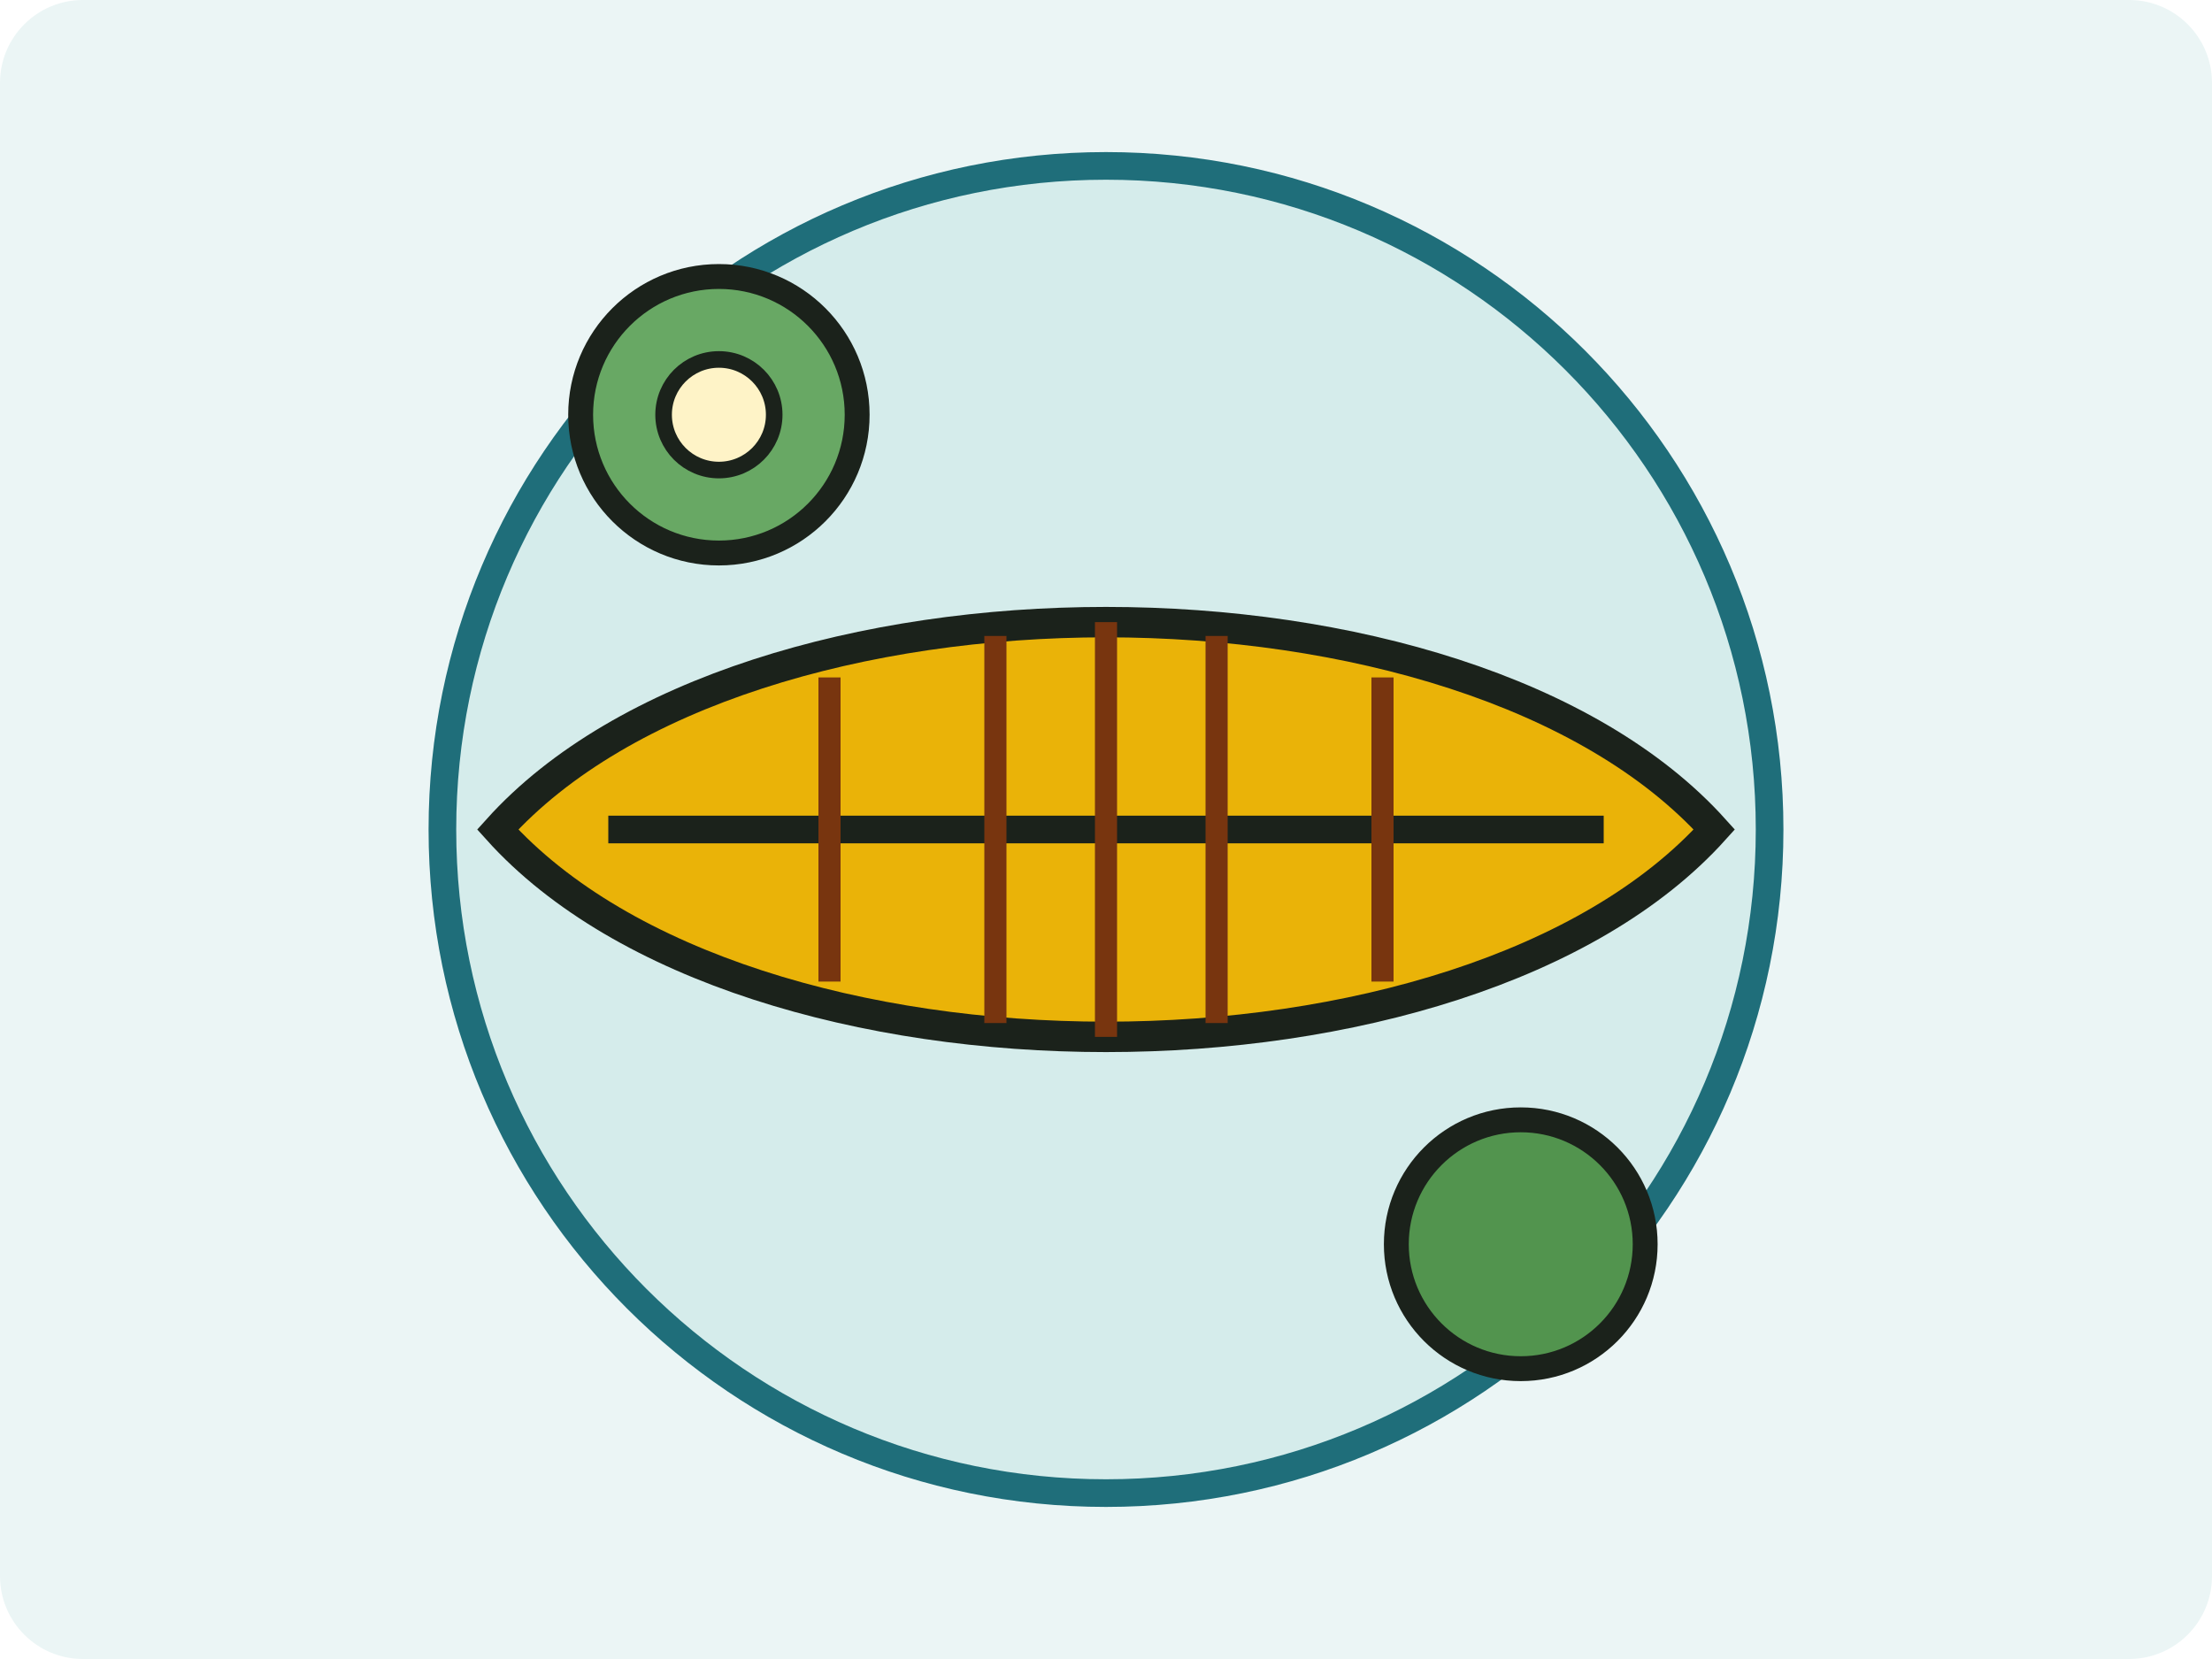
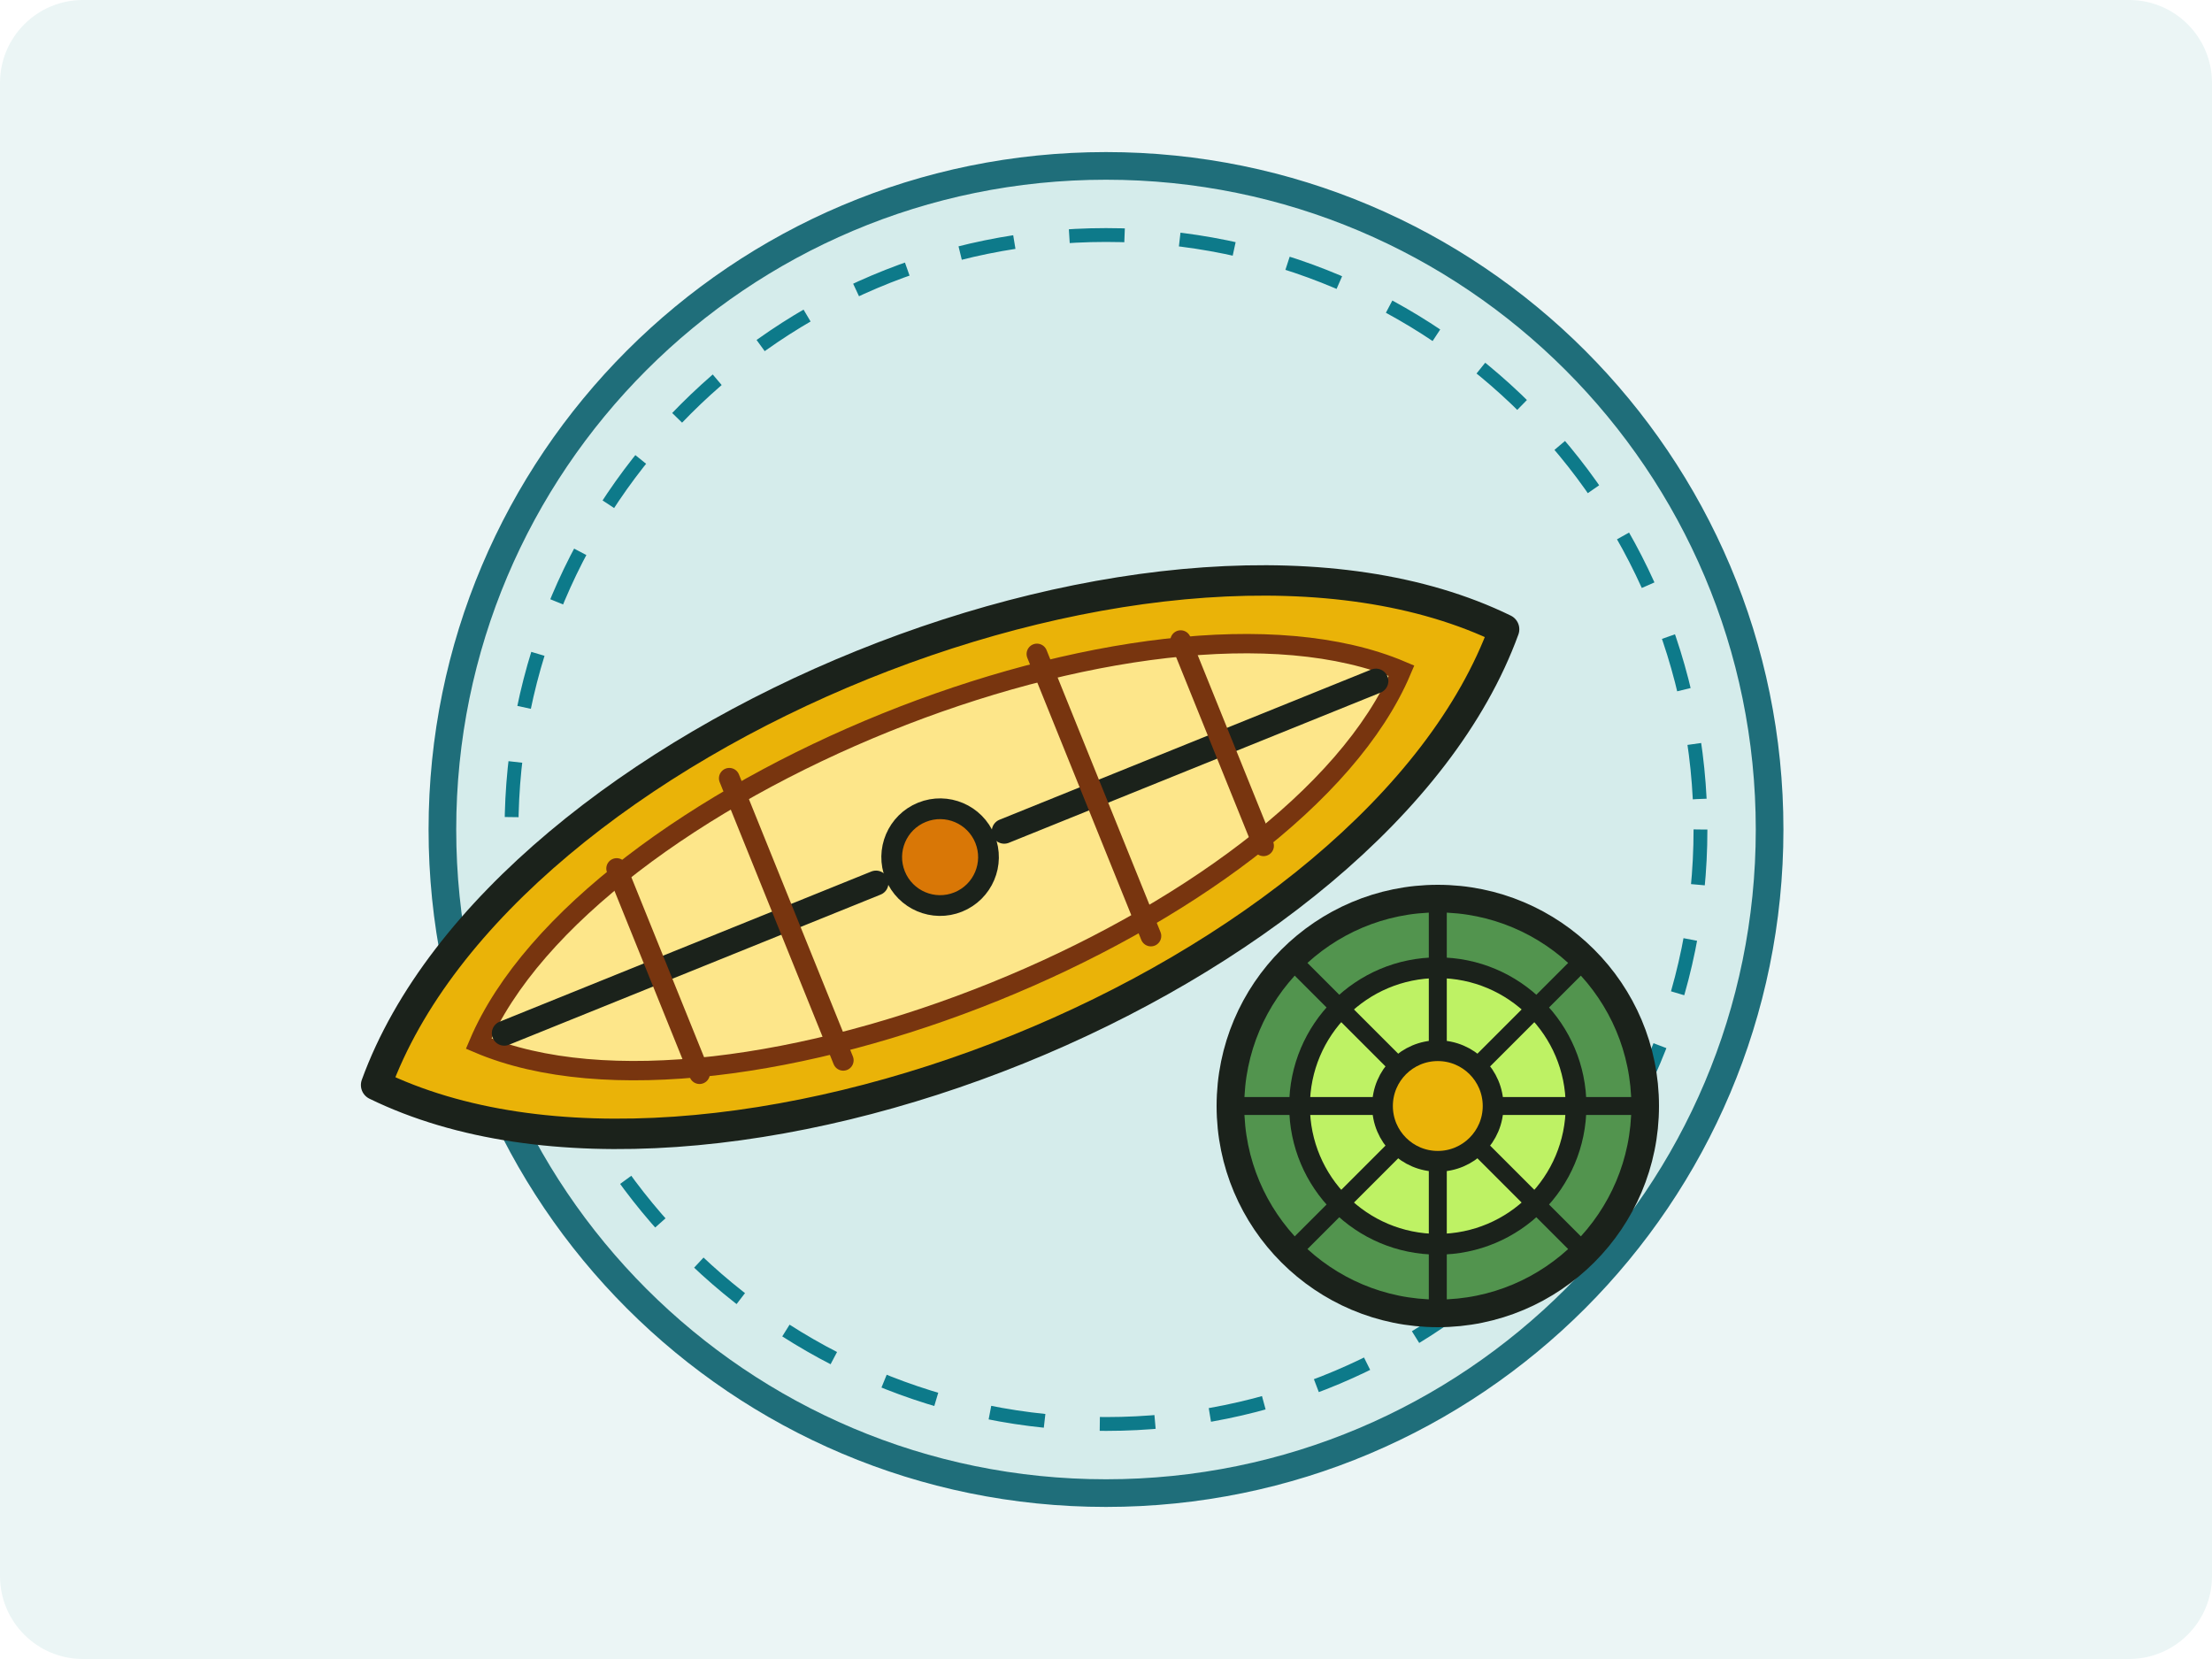
<svg xmlns="http://www.w3.org/2000/svg" viewBox="0 0 160 120" fill="none">
  <rect width="160" height="120" rx="6" fill="#EBF5F5" />
  <circle cx="80" cy="60" r="48" fill="#D5ECEB" stroke="#1F6E7A" stroke-width="2" />
-   <path d="M36 60C54 40 106 40 124 60C106 80 54 80 36 60Z" fill="#EAB308" stroke="#1B221B" stroke-width="2.2" />
-   <path d="M44 60H116" stroke="#1B221B" stroke-width="2" />
-   <path d="M60 49V71M72 46V74M80 45V75M88 46V74M100 49V71" stroke="#78350F" stroke-width="1.6" />
-   <circle cx="52" cy="30" r="10" fill="#68A864" stroke="#1B221B" stroke-width="1.8" />
-   <circle cx="52" cy="30" r="4" fill="#FEF3C7" stroke="#1B221B" stroke-width="1.2" />
-   <circle cx="110" cy="90" r="9" fill="#52944E" stroke="#1B221B" stroke-width="1.8" />
+   <circle cx="80" cy="60" r="43" stroke="#0D7A8A" stroke-width="1" stroke-dasharray="4 4" />
+   <g transform="rotate(-22 68 62)">
+     <path d="M24 62C42 42 94 42 112 62C94 82 42 82 24 62Z" fill="#EAB308" stroke="#1B221B" stroke-width="2.2" stroke-linejoin="round" />
+     <path d="M32 62C46 48 90 48 104 62C90 76 46 76 32 62Z" fill="#FDE68A" stroke="#78350F" stroke-width="1.4" />
+     <path d="M34 62H63M73 62H102" stroke="#1B221B" stroke-width="1.8" stroke-linecap="round" />
+     <circle cx="68" cy="62" r="3.5" fill="#D97706" stroke="#1B221B" stroke-width="1.5" />
+     <path d="M46 54V70M56 51V73M80 51V73M90 54V70" stroke="#78350F" stroke-width="1.5" stroke-linecap="round" />
+   </g>
+   <circle cx="104" cy="80" r="15" fill="#52944E" stroke="#1B221B" stroke-width="2" />
+   <circle cx="104" cy="80" r="10" fill="#BEF264" stroke="#1B221B" stroke-width="1.5" />
+   <path d="M104 65V95M89 80H119M93 69L115 91M115 69L93 91" stroke="#1B221B" stroke-width="1.3" />
+   <circle cx="104" cy="80" r="4" fill="#EAB308" stroke="#1B221B" stroke-width="1.5" />
</svg>
